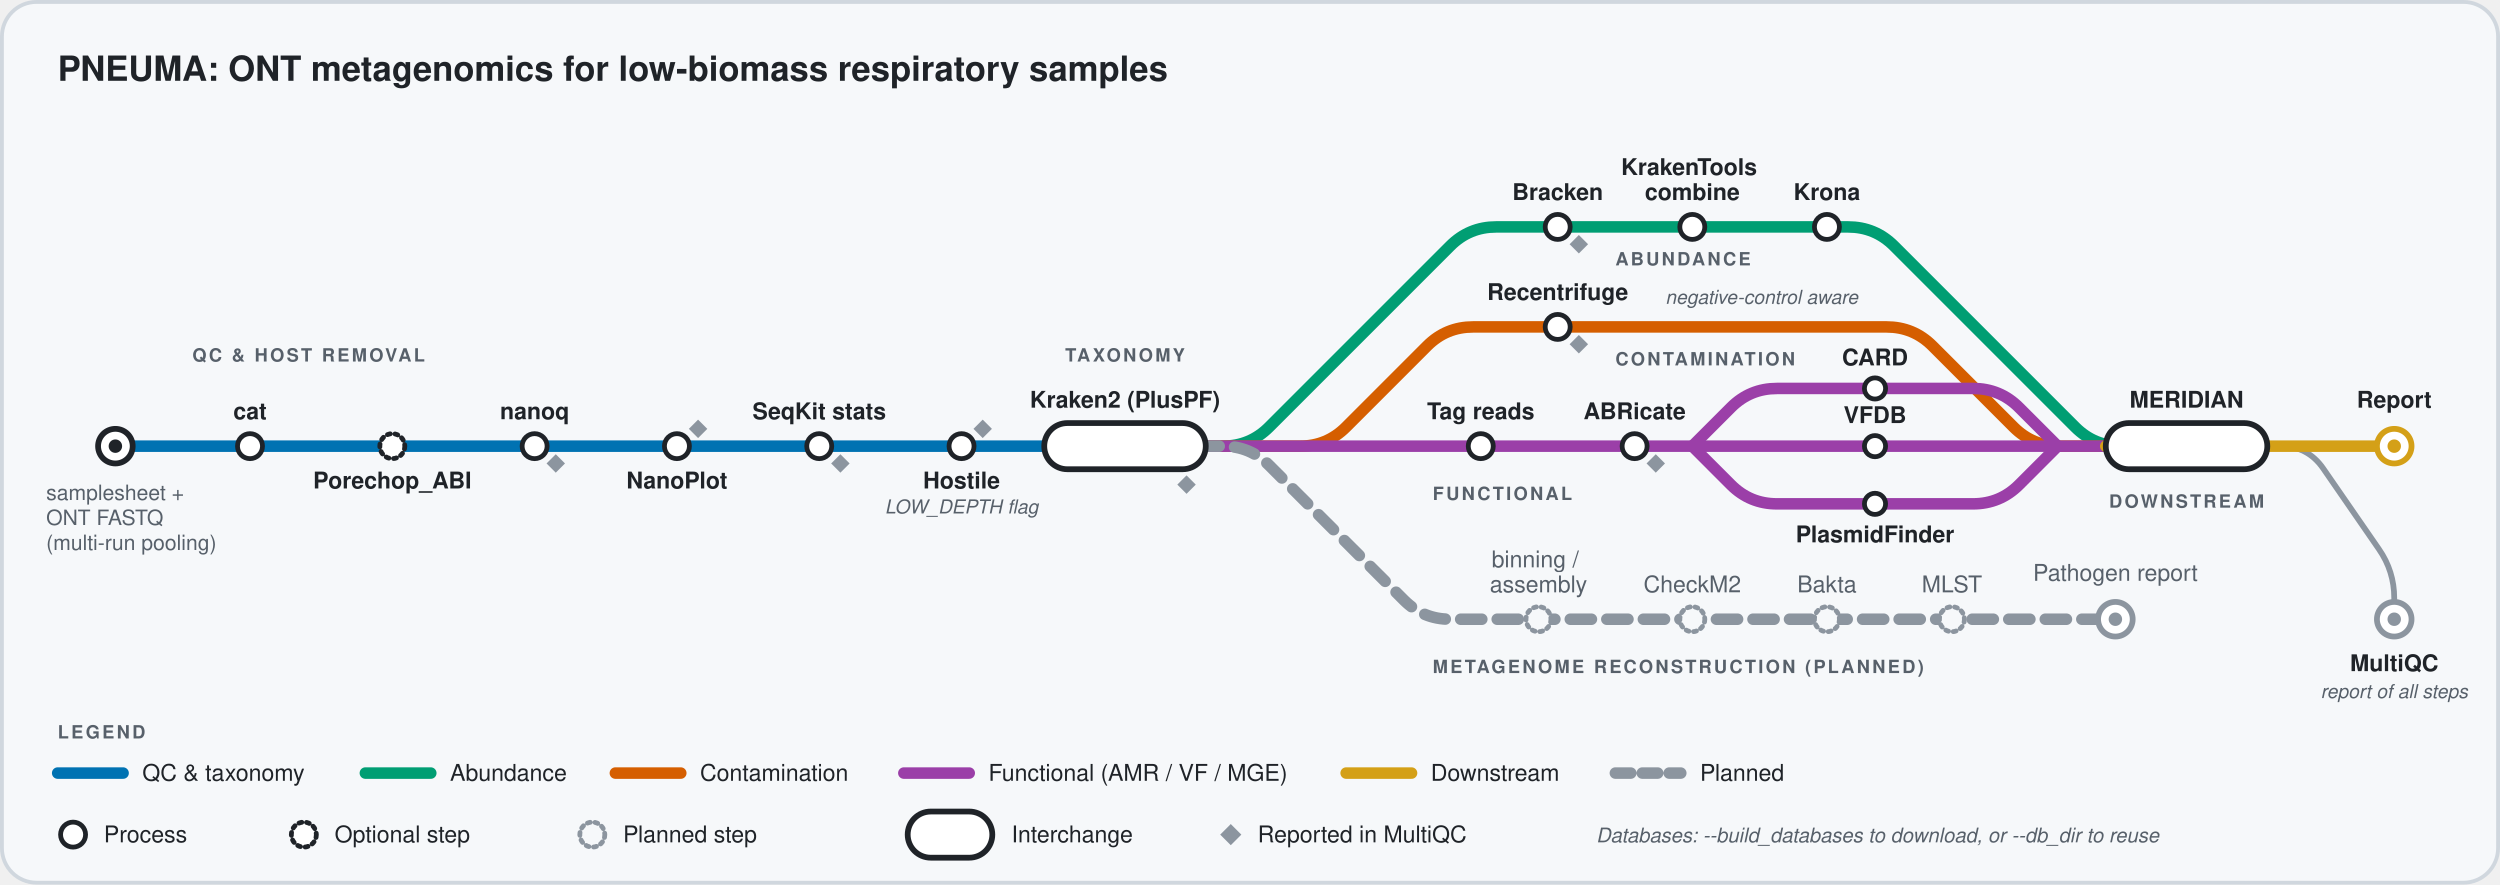
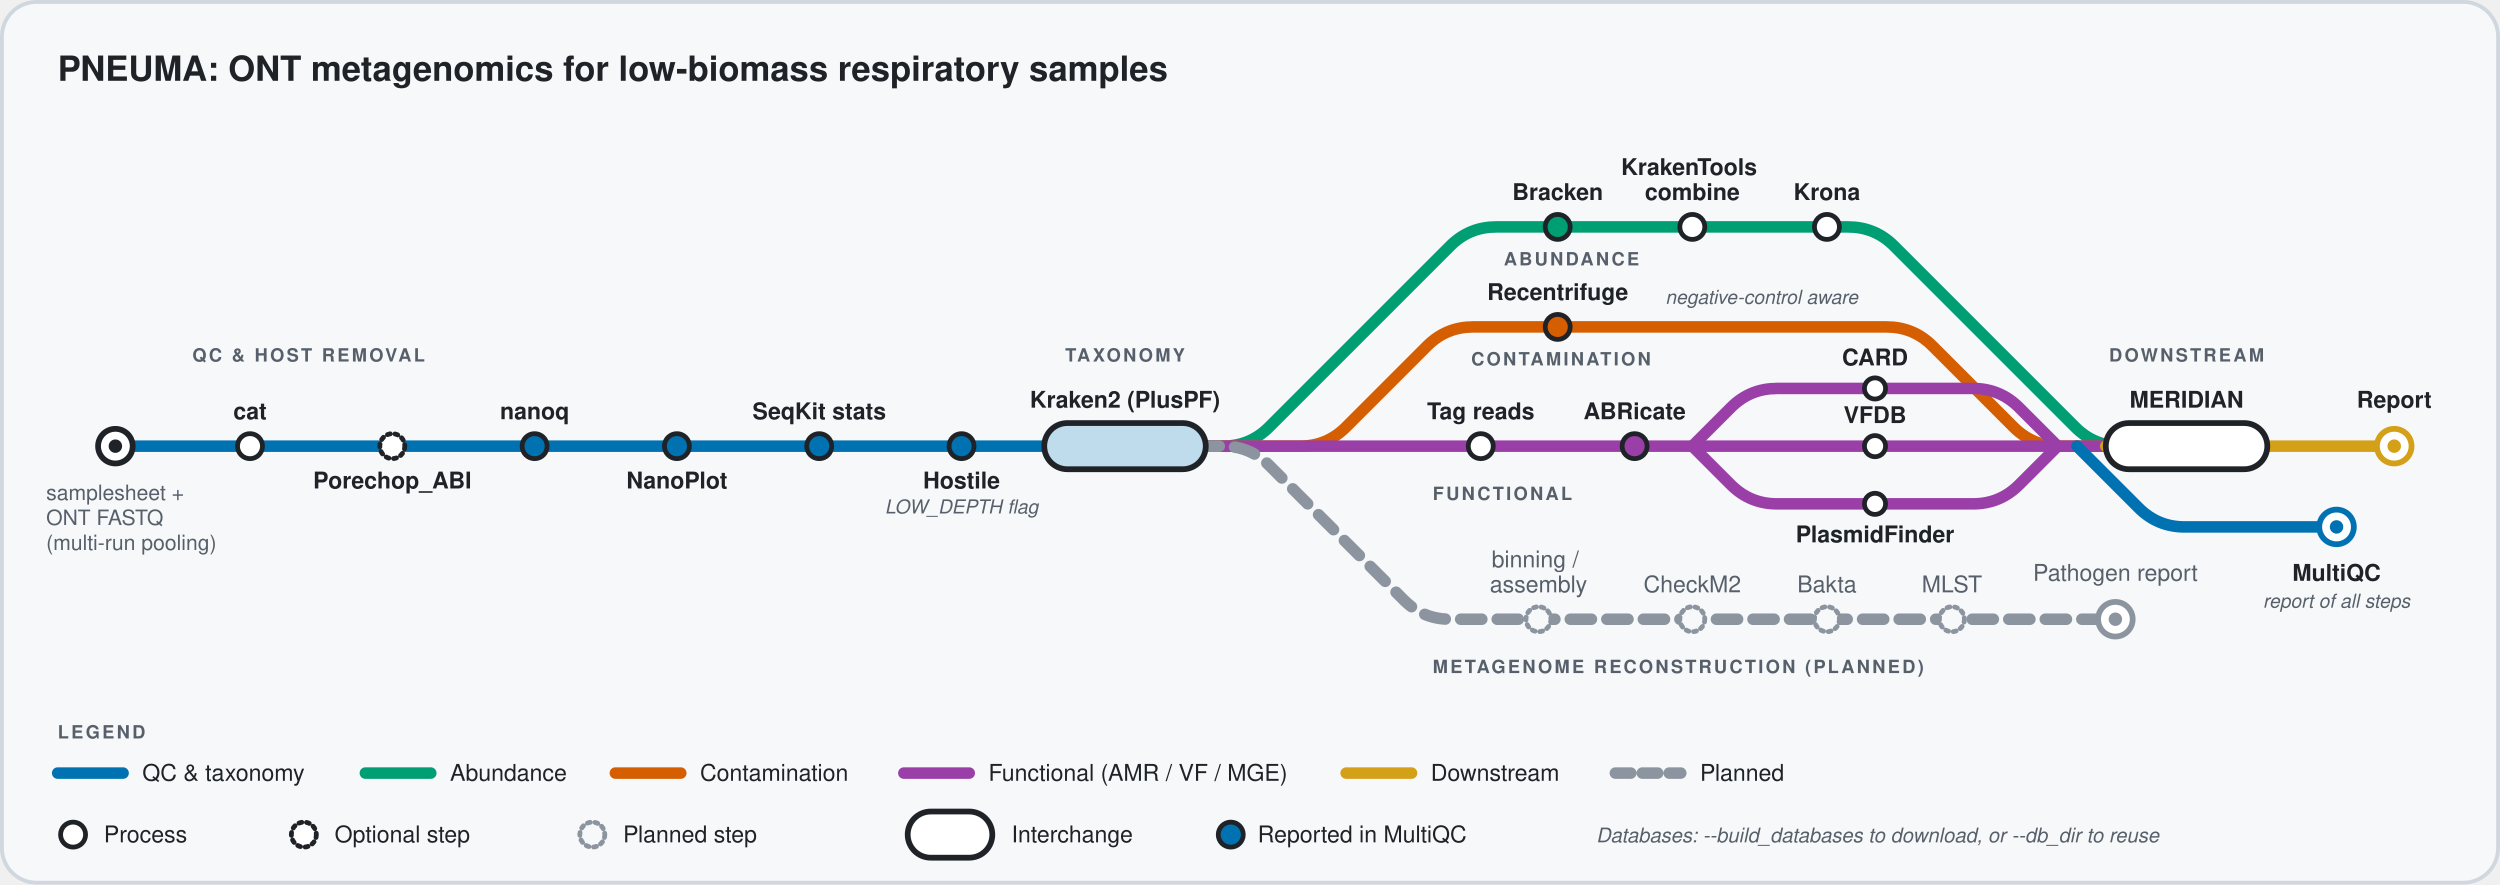
<svg xmlns="http://www.w3.org/2000/svg" viewBox="0 0 1300 460" width="1300" height="460" role="img" font-family="Helvetica, Arial, sans-serif">
  <rect x="1" y="1" width="1298" height="458" rx="18" fill="#f6f8fa" stroke="#d0d7de" stroke-width="2" />
  <text x="30" y="42" text-anchor="start" font-size="18" font-weight="700" fill="#1f2328" stroke="#f6f8fa" stroke-width="3.5" paint-order="stroke" stroke-linejoin="round">
    <tspan x="30" dy="0">PNEUMA: ONT metagenomics for low-biomass respiratory samples</tspan>
  </text>
  <path d="M60 232 L565 232" fill="none" stroke="#0072B2" stroke-width="6" stroke-linecap="round" stroke-linejoin="round" />
  <path d="M585 232 L636.0 232.0 Q650 232 659.9 222.1 L754.1 127.9 Q764 118 778.0 118.0 L961.0 118.0 Q975 118 984.9 127.9 L1079.1 222.1 Q1089 232 1103.0 232.0 L1095 232" fill="none" stroke="#009E73" stroke-width="6" stroke-linecap="round" stroke-linejoin="round" />
  <path d="M585 232 L676.0 232.0 Q690 232 699.9 222.1 L742.1 179.9 Q752 170 766.0 170.0 L981.0 170.0 Q995 170 1004.9 179.9 L1047.1 222.1 Q1057 232 1071.0 232.0 L1095 232" fill="none" stroke="#D55E00" stroke-width="6" stroke-linecap="round" stroke-linejoin="round" />
  <path d="M585 232 L880 232" fill="none" stroke="#9B3FA8" stroke-width="6" stroke-linecap="round" stroke-linejoin="round" />
  <path d="M880 232 L900.1 211.9 Q910 202 924.0 202.0 L1026.0 202.0 Q1040 202 1049.9 211.9 L1070 232" fill="none" stroke="#9B3FA8" stroke-width="6" stroke-linecap="round" stroke-linejoin="round" />
  <path d="M880 232 L900.1 252.1 Q910 262 924.0 262.0 L1026.0 262.0 Q1040 262 1049.9 252.1 L1070 232" fill="none" stroke="#9B3FA8" stroke-width="6" stroke-linecap="round" stroke-linejoin="round" />
  <path d="M880 232 L1056.0 232.0 Q1070 232 1084.0 232.0 L1095 232" fill="none" stroke="#9B3FA8" stroke-width="6" stroke-linecap="round" stroke-linejoin="round" />
-   <path d="M1180 232 L1186.0 232.0 Q1200 232 1208.0 243.5 L1237.0 285.5 Q1245 297 1245.0 311.0 L1245 322" fill="none" stroke="#8c959f" stroke-width="3" stroke-linecap="round" stroke-linejoin="round" />
+   <path d="M1080 232 L1112.1 264.1 Q1122 274 1136.0 274.0 L1215 274" fill="none" stroke="#0072B2" stroke-width="6" stroke-linecap="round" stroke-linejoin="round" />
  <path d="M1095 232 L1245 232" fill="none" stroke="#D4A017" stroke-width="6" stroke-linecap="round" stroke-linejoin="round" />
  <path d="M585 232 L636.0 232.0 Q650 232 659.9 241.9 L730.1 312.1 Q740 322 754.0 322.0 L1100 322" fill="none" stroke="#8c959f" stroke-width="6" stroke-linecap="round" stroke-linejoin="round" stroke-dasharray="11 8" />
  <circle cx="130" cy="232" r="6.5" fill="#ffffff" stroke="#1f2328" stroke-width="2.5" />
  <text x="130" y="218" text-anchor="middle" font-size="12" font-weight="700" fill="#1f2328" stroke="#f6f8fa" stroke-width="3.5" paint-order="stroke" stroke-linejoin="round">
    <tspan x="130" dy="0">cat</tspan>
  </text>
  <circle cx="204" cy="232" r="6.5" fill="#ffffff" stroke="#1f2328" stroke-width="2.5" stroke-dasharray="1.5 2.5" stroke-linecap="round" />
  <text x="204" y="254" text-anchor="middle" font-size="12" font-weight="700" fill="#1f2328" stroke="#f6f8fa" stroke-width="3.5" paint-order="stroke" stroke-linejoin="round">
    <tspan x="204" dy="0">Porechop_ABI</tspan>
  </text>
-   <circle cx="278" cy="232" r="6.5" fill="#ffffff" stroke="#1f2328" stroke-width="2.5" />
+   <circle cx="278" cy="232" r="6.5" fill="#0072B2" stroke="#1f2328" stroke-width="2.5" />
  <text x="278" y="218" text-anchor="middle" font-size="12" font-weight="700" fill="#1f2328" stroke="#f6f8fa" stroke-width="3.5" paint-order="stroke" stroke-linejoin="round">
    <tspan x="278" dy="0">nanoq</tspan>
  </text>
-   <circle cx="352" cy="232" r="6.5" fill="#ffffff" stroke="#1f2328" stroke-width="2.5" />
+   <circle cx="352" cy="232" r="6.5" fill="#0072B2" stroke="#1f2328" stroke-width="2.5" />
  <text x="352" y="254" text-anchor="middle" font-size="12" font-weight="700" fill="#1f2328" stroke="#f6f8fa" stroke-width="3.5" paint-order="stroke" stroke-linejoin="round">
    <tspan x="352" dy="0">NanoPlot</tspan>
  </text>
-   <circle cx="426" cy="232" r="6.5" fill="#ffffff" stroke="#1f2328" stroke-width="2.5" />
+   <circle cx="426" cy="232" r="6.5" fill="#0072B2" stroke="#1f2328" stroke-width="2.5" />
  <text x="426" y="218" text-anchor="middle" font-size="12" font-weight="700" fill="#1f2328" stroke="#f6f8fa" stroke-width="3.5" paint-order="stroke" stroke-linejoin="round">
    <tspan x="426" dy="0">SeqKit stats</tspan>
  </text>
-   <circle cx="500" cy="232" r="6.5" fill="#ffffff" stroke="#1f2328" stroke-width="2.5" />
+   <circle cx="500" cy="232" r="6.5" fill="#0072B2" stroke="#1f2328" stroke-width="2.5" />
  <text x="500" y="254" text-anchor="middle" font-size="12" font-weight="700" fill="#1f2328" stroke="#f6f8fa" stroke-width="3.5" paint-order="stroke" stroke-linejoin="round">
    <tspan x="500" dy="0">Hostile</tspan>
  </text>
-   <path d="M289 236.2 L293.8 241 L289 245.8 L284.2 241 Z" fill="#8c959f" />
-   <path d="M363 218.2 L367.8 223 L363 227.8 L358.2 223 Z" fill="#8c959f" />
-   <path d="M437 236.2 L441.8 241 L437 245.8 L432.2 241 Z" fill="#8c959f" />
-   <path d="M511 218.2 L515.8 223 L511 227.8 L506.2 223 Z" fill="#8c959f" />
  <text x="500" y="267" text-anchor="middle" font-size="10" font-weight="400" fill="#57606a" font-style="italic" stroke="#f6f8fa" stroke-width="3.5" paint-order="stroke" stroke-linejoin="round">
    <tspan x="500" dy="0">LOW_DEPTH flag</tspan>
  </text>
  <text x="100" y="188" text-anchor="start" font-size="9.5" font-weight="700" fill="#57606a" letter-spacing="1.2" stroke="#f6f8fa" stroke-width="3.5" paint-order="stroke" stroke-linejoin="round">
    <tspan x="100" dy="0">QC &amp; HOST REMOVAL</tspan>
  </text>
-   <circle cx="1245" cy="322" r="9" fill="#ffffff" stroke="#8c959f" stroke-width="3" />
-   <circle cx="1245" cy="322" r="3.5" fill="#8c959f" />
-   <text x="1245" y="349" text-anchor="middle" font-size="12" font-weight="700" fill="#1f2328" stroke="#f6f8fa" stroke-width="3.5" paint-order="stroke" stroke-linejoin="round">
-     <tspan x="1245" dy="0">MultiQC</tspan>
-   </text>
-   <text x="1245" y="363" text-anchor="middle" font-size="10" font-weight="400" fill="#57606a" font-style="italic" stroke="#f6f8fa" stroke-width="3.5" paint-order="stroke" stroke-linejoin="round">
-     <tspan x="1245" dy="0">report of all steps</tspan>
+   <circle cx="1215" cy="274" r="9" fill="#ffffff" stroke="#0072B2" stroke-width="3" />
+   <circle cx="1215" cy="274" r="3.5" fill="#0072B2" />
+   <text x="1215" y="302" text-anchor="middle" font-size="12" font-weight="700" fill="#1f2328" stroke="#f6f8fa" stroke-width="3.5" paint-order="stroke" stroke-linejoin="round">
+     <tspan x="1215" dy="0">MultiQC</tspan>
+   </text>
+   <text x="1215" y="316" text-anchor="middle" font-size="10" font-weight="400" fill="#57606a" font-style="italic" stroke="#f6f8fa" stroke-width="3.5" paint-order="stroke" stroke-linejoin="round">
+     <tspan x="1215" dy="0">report of all steps</tspan>
  </text>
  <circle cx="60" cy="232" r="9" fill="#ffffff" stroke="#1f2328" stroke-width="3" />
  <circle cx="60" cy="232" r="3.5" fill="#1f2328" />
  <text x="24" y="260" text-anchor="start" font-size="11" font-weight="400" fill="#57606a" stroke="#f6f8fa" stroke-width="3.5" paint-order="stroke" stroke-linejoin="round">
    <tspan x="24" dy="0">samplesheet +</tspan>
    <tspan x="24" dy="13">ONT FASTQ</tspan>
    <tspan x="24" dy="13">(multi-run pooling)</tspan>
  </text>
-   <rect x="543" y="220" width="84" height="24" rx="12" fill="#ffffff" stroke="#1f2328" stroke-width="3" />
+   <rect x="543" y="220" width="84" height="24" rx="12" fill="#bfdcec" stroke="#1f2328" stroke-width="3" />
  <text x="585" y="212" text-anchor="middle" font-size="12" font-weight="700" fill="#1f2328" stroke="#f6f8fa" stroke-width="3.5" paint-order="stroke" stroke-linejoin="round">
    <tspan x="585" dy="0">Kraken2 (PlusPF)</tspan>
  </text>
-   <path d="M617 247.2 L621.8 252 L617 256.8 L612.2 252 Z" fill="#8c959f" />
  <text x="585" y="188" text-anchor="middle" font-size="9.5" font-weight="700" fill="#57606a" letter-spacing="1.2" stroke="#f6f8fa" stroke-width="3.5" paint-order="stroke" stroke-linejoin="round">
    <tspan x="585" dy="0">TAXONOMY</tspan>
  </text>
-   <circle cx="810" cy="118" r="6.5" fill="#ffffff" stroke="#1f2328" stroke-width="2.5" />
+   <circle cx="810" cy="118" r="6.5" fill="#009E73" stroke="#1f2328" stroke-width="2.5" />
  <text x="810" y="104" text-anchor="middle" font-size="12" font-weight="700" fill="#1f2328" stroke="#f6f8fa" stroke-width="3.5" paint-order="stroke" stroke-linejoin="round">
    <tspan x="810" dy="0">Bracken</tspan>
  </text>
-   <path d="M821 122.2 L825.8 127 L821 131.8 L816.2 127 Z" fill="#8c959f" />
  <circle cx="880" cy="118" r="6.5" fill="#ffffff" stroke="#1f2328" stroke-width="2.5" />
  <text x="880" y="91" text-anchor="middle" font-size="12" font-weight="700" fill="#1f2328" stroke="#f6f8fa" stroke-width="3.5" paint-order="stroke" stroke-linejoin="round">
    <tspan x="880" dy="0">KrakenTools</tspan>
    <tspan x="880" dy="13">combine</tspan>
  </text>
  <circle cx="950" cy="118" r="6.5" fill="#ffffff" stroke="#1f2328" stroke-width="2.5" />
  <text x="950" y="104" text-anchor="middle" font-size="12" font-weight="700" fill="#1f2328" stroke="#f6f8fa" stroke-width="3.5" paint-order="stroke" stroke-linejoin="round">
    <tspan x="950" dy="0">Krona</tspan>
  </text>
-   <text x="840" y="138" text-anchor="start" font-size="9.5" font-weight="700" fill="#57606a" letter-spacing="1.2" stroke="#f6f8fa" stroke-width="3.5" paint-order="stroke" stroke-linejoin="round">
-     <tspan x="840" dy="0">ABUNDANCE</tspan>
-   </text>
-   <circle cx="810" cy="170" r="6.5" fill="#ffffff" stroke="#1f2328" stroke-width="2.5" />
+   <text x="782" y="138" text-anchor="start" font-size="9.5" font-weight="700" fill="#57606a" letter-spacing="1.2" stroke="#f6f8fa" stroke-width="3.5" paint-order="stroke" stroke-linejoin="round">
+     <tspan x="782" dy="0">ABUNDANCE</tspan>
+   </text>
+   <circle cx="810" cy="170" r="6.5" fill="#D55E00" stroke="#1f2328" stroke-width="2.5" />
  <text x="810" y="156" text-anchor="middle" font-size="12" font-weight="700" fill="#1f2328" stroke="#f6f8fa" stroke-width="3.5" paint-order="stroke" stroke-linejoin="round">
    <tspan x="810" dy="0">Recentrifuge</tspan>
  </text>
-   <path d="M821 174.2 L825.8 179 L821 183.8 L816.2 179 Z" fill="#8c959f" />
  <text x="866" y="158" text-anchor="start" font-size="10" font-weight="400" fill="#57606a" font-style="italic" stroke="#f6f8fa" stroke-width="3.5" paint-order="stroke" stroke-linejoin="round">
    <tspan x="866" dy="0">negative-control aware</tspan>
  </text>
-   <text x="840" y="190" text-anchor="start" font-size="9.5" font-weight="700" fill="#57606a" letter-spacing="1.2" stroke="#f6f8fa" stroke-width="3.5" paint-order="stroke" stroke-linejoin="round">
-     <tspan x="840" dy="0">CONTAMINATION</tspan>
+   <text x="765" y="190" text-anchor="start" font-size="9.5" font-weight="700" fill="#57606a" letter-spacing="1.2" stroke="#f6f8fa" stroke-width="3.5" paint-order="stroke" stroke-linejoin="round">
+     <tspan x="765" dy="0">CONTAMINATION</tspan>
  </text>
  <circle cx="770" cy="232" r="6.5" fill="#ffffff" stroke="#1f2328" stroke-width="2.5" />
  <text x="770" y="218" text-anchor="middle" font-size="12" font-weight="700" fill="#1f2328" stroke="#f6f8fa" stroke-width="3.5" paint-order="stroke" stroke-linejoin="round">
    <tspan x="770" dy="0">Tag reads</tspan>
  </text>
-   <circle cx="850" cy="232" r="6.5" fill="#ffffff" stroke="#1f2328" stroke-width="2.5" />
+   <circle cx="850" cy="232" r="6.5" fill="#9B3FA8" stroke="#1f2328" stroke-width="2.5" />
  <text x="850" y="218" text-anchor="middle" font-size="12" font-weight="700" fill="#1f2328" stroke="#f6f8fa" stroke-width="3.5" paint-order="stroke" stroke-linejoin="round">
    <tspan x="850" dy="0">ABRicate</tspan>
  </text>
-   <path d="M861 236.2 L865.8 241 L861 245.8 L856.2 241 Z" fill="#8c959f" />
  <circle cx="975" cy="202" r="5.5" fill="#ffffff" stroke="#1f2328" stroke-width="2.5" />
  <text x="975" y="190" text-anchor="middle" font-size="12" font-weight="700" fill="#1f2328" stroke="#f6f8fa" stroke-width="3.5" paint-order="stroke" stroke-linejoin="round">
    <tspan x="975" dy="0">CARD</tspan>
  </text>
  <circle cx="975" cy="232" r="5.5" fill="#ffffff" stroke="#1f2328" stroke-width="2.5" />
  <text x="975" y="220" text-anchor="middle" font-size="12" font-weight="700" fill="#1f2328" stroke="#f6f8fa" stroke-width="3.5" paint-order="stroke" stroke-linejoin="round">
    <tspan x="975" dy="0">VFDB</tspan>
  </text>
  <circle cx="975" cy="262" r="5.5" fill="#ffffff" stroke="#1f2328" stroke-width="2.5" />
  <text x="975" y="282" text-anchor="middle" font-size="12" font-weight="700" fill="#1f2328" stroke="#f6f8fa" stroke-width="3.5" paint-order="stroke" stroke-linejoin="round">
    <tspan x="975" dy="0">PlasmidFinder</tspan>
  </text>
  <text x="745" y="260" text-anchor="start" font-size="9.5" font-weight="700" fill="#57606a" letter-spacing="1.2" stroke="#f6f8fa" stroke-width="3.5" paint-order="stroke" stroke-linejoin="round">
    <tspan x="745" dy="0">FUNCTIONAL</tspan>
  </text>
  <rect x="1095" y="220" width="84" height="24" rx="12" fill="#ffffff" stroke="#1f2328" stroke-width="3" />
  <text x="1137" y="212" text-anchor="middle" font-size="12" font-weight="700" fill="#1f2328" stroke="#f6f8fa" stroke-width="3.5" paint-order="stroke" stroke-linejoin="round">
    <tspan x="1137" dy="0">MERIDIAN</tspan>
  </text>
  <circle cx="1245" cy="232" r="9" fill="#ffffff" stroke="#D4A017" stroke-width="3" />
  <circle cx="1245" cy="232" r="3.5" fill="#D4A017" />
  <text x="1245" y="212" text-anchor="middle" font-size="12" font-weight="700" fill="#1f2328" stroke="#f6f8fa" stroke-width="3.5" paint-order="stroke" stroke-linejoin="round">
    <tspan x="1245" dy="0">Report</tspan>
  </text>
-   <text x="1137" y="264" text-anchor="middle" font-size="9.5" font-weight="700" fill="#57606a" letter-spacing="1.2" stroke="#f6f8fa" stroke-width="3.5" paint-order="stroke" stroke-linejoin="round">
+   <text x="1137" y="188" text-anchor="middle" font-size="9.5" font-weight="700" fill="#57606a" letter-spacing="1.2" stroke="#f6f8fa" stroke-width="3.5" paint-order="stroke" stroke-linejoin="round">
    <tspan x="1137" dy="0">DOWNSTREAM</tspan>
  </text>
  <circle cx="800" cy="322" r="6.5" fill="#f6f8fa" stroke="#8c959f" stroke-width="2.5" stroke-dasharray="1.5 2.5" stroke-linecap="round" />
  <text x="800" y="295" text-anchor="middle" font-size="12" font-weight="400" fill="#57606a" stroke="#f6f8fa" stroke-width="3.5" paint-order="stroke" stroke-linejoin="round">
    <tspan x="800" dy="0">binning /</tspan>
    <tspan x="800" dy="13">assembly</tspan>
  </text>
  <circle cx="880" cy="322" r="6.5" fill="#f6f8fa" stroke="#8c959f" stroke-width="2.5" stroke-dasharray="1.5 2.5" stroke-linecap="round" />
  <text x="880" y="308" text-anchor="middle" font-size="12" font-weight="400" fill="#57606a" stroke="#f6f8fa" stroke-width="3.5" paint-order="stroke" stroke-linejoin="round">
    <tspan x="880" dy="0">CheckM2</tspan>
  </text>
  <circle cx="950" cy="322" r="6.5" fill="#f6f8fa" stroke="#8c959f" stroke-width="2.5" stroke-dasharray="1.5 2.5" stroke-linecap="round" />
  <text x="950" y="308" text-anchor="middle" font-size="12" font-weight="400" fill="#57606a" stroke="#f6f8fa" stroke-width="3.5" paint-order="stroke" stroke-linejoin="round">
    <tspan x="950" dy="0">Bakta</tspan>
  </text>
  <circle cx="1015" cy="322" r="6.5" fill="#f6f8fa" stroke="#8c959f" stroke-width="2.5" stroke-dasharray="1.5 2.5" stroke-linecap="round" />
  <text x="1015" y="308" text-anchor="middle" font-size="12" font-weight="400" fill="#57606a" stroke="#f6f8fa" stroke-width="3.5" paint-order="stroke" stroke-linejoin="round">
    <tspan x="1015" dy="0">MLST</tspan>
  </text>
  <circle cx="1100" cy="322" r="9" fill="#ffffff" stroke="#8c959f" stroke-width="3" />
  <circle cx="1100" cy="322" r="3.5" fill="#8c959f" />
  <text x="1100" y="302" text-anchor="middle" font-size="12" font-weight="400" fill="#57606a" stroke="#f6f8fa" stroke-width="3.5" paint-order="stroke" stroke-linejoin="round">
    <tspan x="1100" dy="0">Pathogen report</tspan>
  </text>
  <text x="745" y="350" text-anchor="start" font-size="9.5" font-weight="700" fill="#57606a" letter-spacing="1.2" stroke="#f6f8fa" stroke-width="3.5" paint-order="stroke" stroke-linejoin="round">
    <tspan x="745" dy="0">METAGENOME RECONSTRUCTION (PLANNED)</tspan>
  </text>
  <text x="30" y="384" text-anchor="start" font-size="9.5" font-weight="700" fill="#57606a" letter-spacing="1.2" stroke="#f6f8fa" stroke-width="3.5" paint-order="stroke" stroke-linejoin="round">
    <tspan x="30" dy="0">LEGEND</tspan>
  </text>
  <line x1="30" y1="402" x2="64" y2="402" stroke="#0072B2" stroke-width="6" stroke-linecap="round" />
  <text x="74" y="406" text-anchor="start" font-size="12" font-weight="400" fill="#1f2328" stroke="#f6f8fa" stroke-width="3.5" paint-order="stroke" stroke-linejoin="round">
    <tspan x="74" dy="0">QC &amp; taxonomy</tspan>
  </text>
  <line x1="190" y1="402" x2="224" y2="402" stroke="#009E73" stroke-width="6" stroke-linecap="round" />
  <text x="234" y="406" text-anchor="start" font-size="12" font-weight="400" fill="#1f2328" stroke="#f6f8fa" stroke-width="3.5" paint-order="stroke" stroke-linejoin="round">
    <tspan x="234" dy="0">Abundance</tspan>
  </text>
  <line x1="320" y1="402" x2="354" y2="402" stroke="#D55E00" stroke-width="6" stroke-linecap="round" />
  <text x="364" y="406" text-anchor="start" font-size="12" font-weight="400" fill="#1f2328" stroke="#f6f8fa" stroke-width="3.5" paint-order="stroke" stroke-linejoin="round">
    <tspan x="364" dy="0">Contamination</tspan>
  </text>
  <line x1="470" y1="402" x2="504" y2="402" stroke="#9B3FA8" stroke-width="6" stroke-linecap="round" />
  <text x="514" y="406" text-anchor="start" font-size="12" font-weight="400" fill="#1f2328" stroke="#f6f8fa" stroke-width="3.5" paint-order="stroke" stroke-linejoin="round">
    <tspan x="514" dy="0">Functional (AMR / VF / MGE)</tspan>
  </text>
  <line x1="700" y1="402" x2="734" y2="402" stroke="#D4A017" stroke-width="6" stroke-linecap="round" />
  <text x="744" y="406" text-anchor="start" font-size="12" font-weight="400" fill="#1f2328" stroke="#f6f8fa" stroke-width="3.5" paint-order="stroke" stroke-linejoin="round">
    <tspan x="744" dy="0">Downstream</tspan>
  </text>
  <line x1="840" y1="402" x2="874" y2="402" stroke="#8c959f" stroke-width="6" stroke-linecap="round" stroke-dasharray="8 6" />
  <text x="884" y="406" text-anchor="start" font-size="12" font-weight="400" fill="#1f2328" stroke="#f6f8fa" stroke-width="3.5" paint-order="stroke" stroke-linejoin="round">
    <tspan x="884" dy="0">Planned</tspan>
  </text>
  <circle cx="38" cy="434" r="6.5" fill="#ffffff" stroke="#1f2328" stroke-width="2.5" />
  <text x="54" y="438" text-anchor="start" font-size="12" font-weight="400" fill="#1f2328" stroke="#f6f8fa" stroke-width="3.5" paint-order="stroke" stroke-linejoin="round">
    <tspan x="54" dy="0">Process</tspan>
  </text>
  <circle cx="158" cy="434" r="6.5" fill="#ffffff" stroke="#1f2328" stroke-width="2.5" stroke-dasharray="1.5 2.5" stroke-linecap="round" />
  <text x="174" y="438" text-anchor="start" font-size="12" font-weight="400" fill="#1f2328" stroke="#f6f8fa" stroke-width="3.5" paint-order="stroke" stroke-linejoin="round">
    <tspan x="174" dy="0">Optional step</tspan>
  </text>
  <circle cx="308" cy="434" r="6.5" fill="#f6f8fa" stroke="#8c959f" stroke-width="2.5" stroke-dasharray="1.5 2.5" stroke-linecap="round" />
  <text x="324" y="438" text-anchor="start" font-size="12" font-weight="400" fill="#1f2328" stroke="#f6f8fa" stroke-width="3.5" paint-order="stroke" stroke-linejoin="round">
    <tspan x="324" dy="0">Planned step</tspan>
  </text>
  <rect x="472" y="422" width="44" height="24" rx="12" fill="#ffffff" stroke="#1f2328" stroke-width="3" />
  <text x="526" y="438" text-anchor="start" font-size="12" font-weight="400" fill="#1f2328" stroke="#f6f8fa" stroke-width="3.5" paint-order="stroke" stroke-linejoin="round">
    <tspan x="526" dy="0">Interchange</tspan>
  </text>
-   <path d="M640 428.5 L645.5 434 L640 439.5 L634.5 434 Z" fill="#8c959f" />
+   <circle cx="640" cy="434" r="6.5" fill="#0072B2" stroke="#1f2328" stroke-width="2.5" />
  <text x="654" y="438" text-anchor="start" font-size="12" font-weight="400" fill="#1f2328" stroke="#f6f8fa" stroke-width="3.5" paint-order="stroke" stroke-linejoin="round">
    <tspan x="654" dy="0">Reported in MultiQC</tspan>
  </text>
  <text x="830" y="438" text-anchor="start" font-size="10.5" font-weight="400" fill="#57606a" font-style="italic" stroke="#f6f8fa" stroke-width="3.5" paint-order="stroke" stroke-linejoin="round">
    <tspan x="830" dy="0">Databases: --build_databases to download, or --db_dir to reuse</tspan>
  </text>
</svg>
